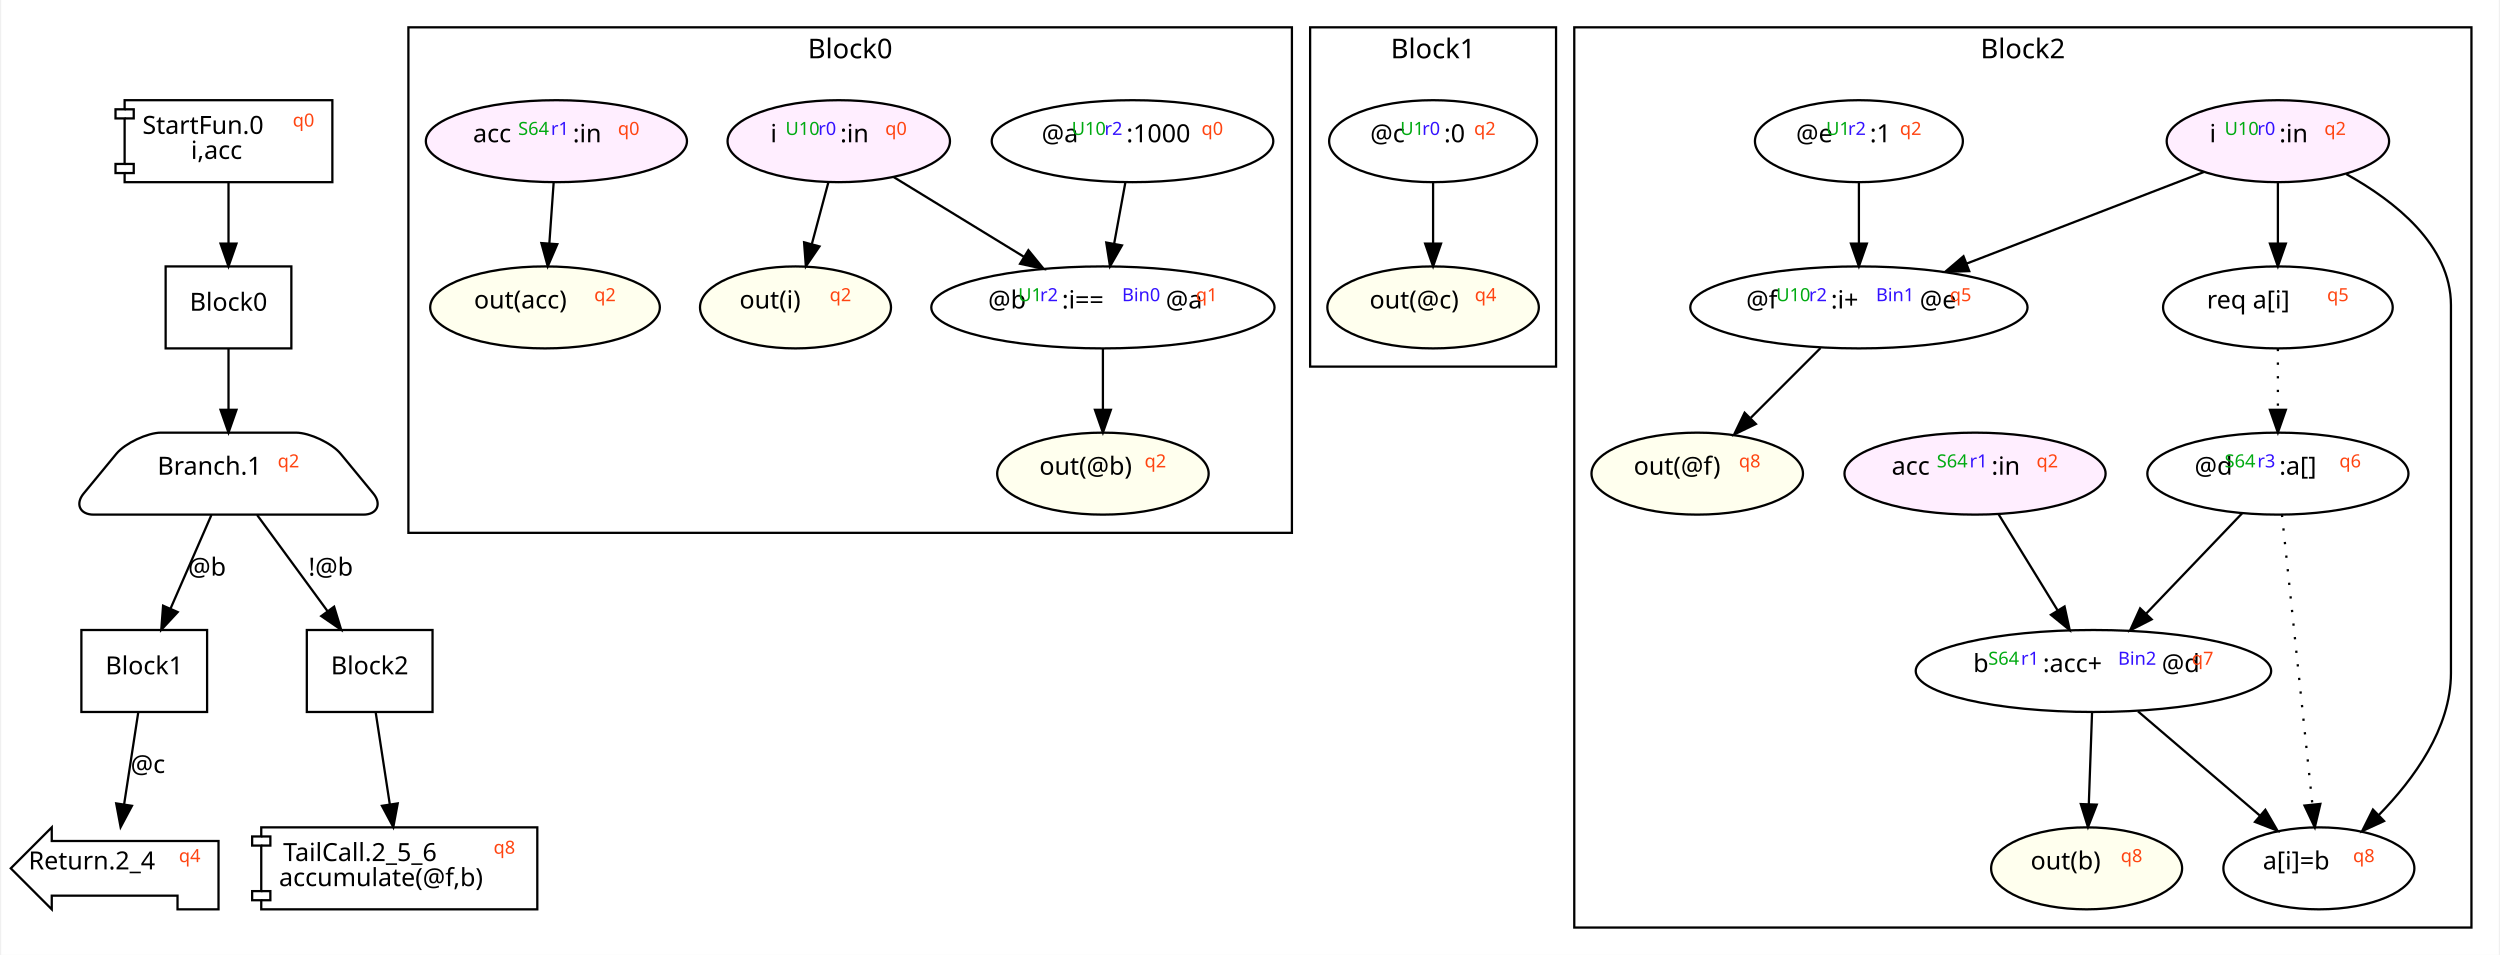
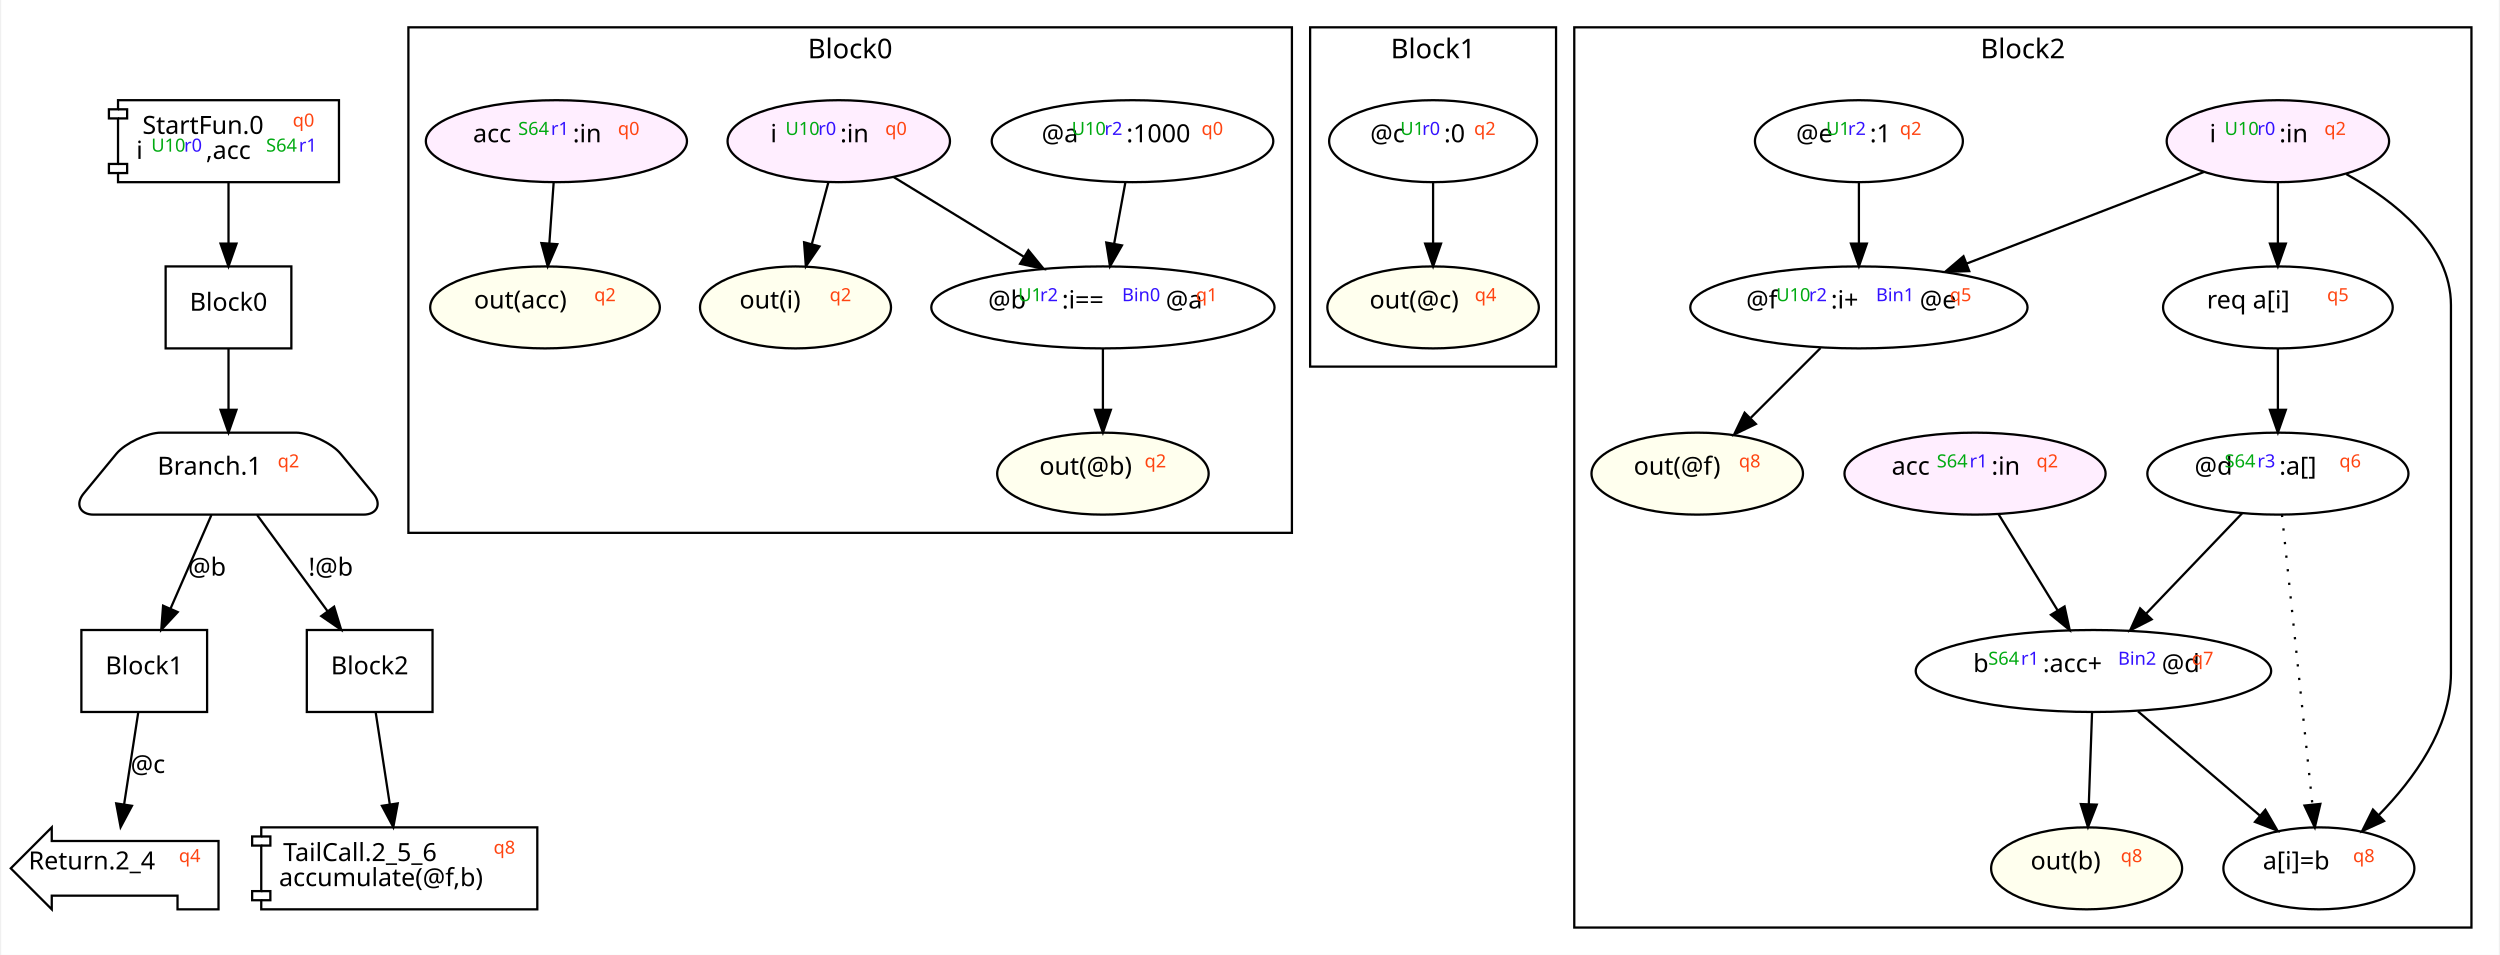
<svg xmlns="http://www.w3.org/2000/svg" width="1097pt" height="419pt" viewBox="0.00 0.00 1096.81 419.34">
  <g id="graph0" class="graph" transform="scale(1 1) rotate(0) translate(4 415.34)">
    <polygon fill="white" stroke="transparent" points="-4,4 -4,-415.34 1092.81,-415.34 1092.81,4 -4,4" />
    <g id="clust1" class="cluster">
      <polygon fill="none" stroke="black" points="174.81,-181.34 174.81,-403.34 562.81,-403.34 562.81,-181.34 174.81,-181.34" />
      <text text-anchor="middle" x="368.81" y="-389.74" font-family="Monaco" font-size="12.00">Block0</text>
    </g>
    <g id="clust2" class="cluster">
      <polygon fill="none" stroke="black" points="570.81,-254.34 570.81,-403.34 678.81,-403.34 678.81,-254.34 570.81,-254.34" />
      <text text-anchor="middle" x="624.81" y="-389.74" font-family="Monaco" font-size="12.00">Block1</text>
    </g>
    <g id="clust3" class="cluster">
      <polygon fill="none" stroke="black" points="686.81,-8 686.81,-403.34 1080.81,-403.34 1080.81,-8 686.81,-8" />
      <text text-anchor="middle" x="883.81" y="-389.74" font-family="Monaco" font-size="12.00">Block2</text>
    </g>
    <g id="node1" class="node">
-       <polygon fill="none" stroke="black" points="141.42,-371.34 50.19,-371.34 50.19,-367.34 46.19,-367.34 46.19,-363.34 50.19,-363.34 50.19,-343.34 46.19,-343.34 46.19,-339.34 50.19,-339.34 50.19,-335.34 141.42,-335.34 141.42,-371.34" />
-       <polyline fill="none" stroke="black" points="50.19,-367.34 54.19,-367.34 54.19,-363.34 50.19,-363.34 " />
-       <polyline fill="none" stroke="black" points="50.19,-343.34 54.19,-343.34 54.19,-339.34 50.19,-339.34 " />
+       <polygon fill="none" stroke="black" points="144.32,-371.34 47.29,-371.34 47.29,-367.34 43.29,-367.34 43.29,-363.34 47.29,-363.34 47.29,-343.34 43.29,-343.34 43.29,-339.34 47.29,-339.34 47.29,-335.34 144.32,-335.34 144.32,-371.34" />
+       <polyline fill="none" stroke="black" points="47.29,-367.34 51.29,-367.34 51.29,-363.34 47.29,-363.34 " />
+       <polyline fill="none" stroke="black" points="47.29,-343.34 51.29,-343.34 51.29,-339.34 47.29,-339.34 " />
      <text text-anchor="start" x="58" y="-356.54" font-family="Monaco" font-size="11.00">StartFun.0</text>
      <text text-anchor="start" x="124.01" y="-356.54" font-family="Monaco" baseline-shift="super" font-size="8.00" fill="#ff4411">q0</text>
-       <text text-anchor="start" x="79.3" y="-345.54" font-family="Monaco" font-size="11.00">i,acc</text>
+       <text text-anchor="start" x="55.3" y="-345.54" font-family="Monaco" font-size="11.00">i</text>
+       <text text-anchor="start" x="61.9" y="-345.54" font-family="Monaco" baseline-shift="super" font-size="8.00" fill="#00aa11">U10</text>
+       <text text-anchor="start" x="76.3" y="-345.54" font-family="Monaco" baseline-shift="super" font-size="8.00" fill="#3311ff">r0</text>
+       <text text-anchor="start" x="85.9" y="-345.54" font-family="Monaco" font-size="11.00">,acc</text>
+       <text text-anchor="start" x="112.31" y="-345.54" font-family="Monaco" baseline-shift="super" font-size="8.00" fill="#00aa11">S64</text>
+       <text text-anchor="start" x="126.71" y="-345.54" font-family="Monaco" baseline-shift="super" font-size="8.00" fill="#3311ff">r1</text>
    </g>
    <g id="node2" class="node">
      <polygon fill="none" stroke="black" points="123.41,-298.34 68.2,-298.34 68.2,-262.34 123.41,-262.34 123.41,-298.34" />
      <text text-anchor="middle" x="95.81" y="-278.87" font-family="Monaco" font-size="11.00">Block0</text>
    </g>
    <g id="edge1" class="edge">
      <path fill="none" stroke="black" d="M95.81,-335.15C95.81,-327.13 95.81,-317.38 95.81,-308.41" />
      <polygon fill="black" stroke="black" points="99.31,-308.37 95.81,-298.37 92.31,-308.37 99.31,-308.37" />
    </g>
    <g id="node3" class="node">
      <path fill="none" stroke="black" d="M125.41,-225.34C125.41,-225.34 66.2,-225.34 66.2,-225.34 60.2,-225.34 50.39,-220.7 46.57,-216.07 46.57,-216.07 32.19,-198.6 32.19,-198.6 28.38,-193.97 30.57,-189.34 36.57,-189.34 36.57,-189.34 155.05,-189.34 155.05,-189.34 161.05,-189.34 163.23,-193.97 159.42,-198.6 159.42,-198.6 145.04,-216.07 145.04,-216.07 141.23,-220.7 131.41,-225.34 125.41,-225.34" />
      <text text-anchor="start" x="64.6" y="-206.87" font-family="Monaco" font-size="11.00">Branch.1</text>
      <text text-anchor="start" x="117.41" y="-206.87" font-family="Monaco" baseline-shift="super" font-size="8.00" fill="#ff4411">q2</text>
    </g>
    <g id="edge2" class="edge">
      <path fill="none" stroke="black" d="M95.81,-262.15C95.81,-254.13 95.81,-244.38 95.81,-235.41" />
      <polygon fill="black" stroke="black" points="99.31,-235.37 95.81,-225.37 92.31,-235.37 99.31,-235.37" />
    </g>
    <g id="node4" class="node">
      <polygon fill="none" stroke="black" points="86.41,-138.67 31.2,-138.67 31.2,-102.67 86.41,-102.67 86.41,-138.67" />
      <text text-anchor="middle" x="58.81" y="-119.2" font-family="Monaco" font-size="11.00">Block1</text>
    </g>
    <g id="edge3" class="edge">
      <path fill="none" stroke="black" d="M88.32,-189.2C83.15,-177.38 76.19,-161.44 70.32,-148.01" />
      <polygon fill="black" stroke="black" points="73.49,-146.54 66.28,-138.78 67.08,-149.34 73.49,-146.54" />
      <text text-anchor="middle" x="86.41" y="-162.54" font-family="Monaco" font-size="11.00">@b</text>
    </g>
    <g id="node5" class="node">
      <polygon fill="none" stroke="black" points="185.41,-138.67 130.2,-138.67 130.2,-102.67 185.41,-102.67 185.41,-138.67" />
      <text text-anchor="middle" x="157.81" y="-119.2" font-family="Monaco" font-size="11.00">Block2</text>
    </g>
    <g id="edge4" class="edge">
      <path fill="none" stroke="black" d="M108.35,-189.2C117.26,-177.04 129.36,-160.51 139.37,-146.85" />
      <polygon fill="black" stroke="black" points="142.19,-148.91 145.28,-138.78 136.55,-144.78 142.19,-148.91" />
      <text text-anchor="middle" x="140.71" y="-162.54" font-family="Monaco" font-size="11.00">!@b</text>
    </g>
    <g id="node6" class="node">
      <polygon fill="none" stroke="black" points="91.42,-46 18.19,-46 18.19,-52 0.19,-34 18.19,-16 18.19,-22 73.42,-22 73.42,-16 91.42,-16 91.42,-46" />
      <text text-anchor="start" x="8" y="-33.53" font-family="Monaco" font-size="11.00">Return.2_4</text>
      <text text-anchor="start" x="74.01" y="-33.53" font-family="Monaco" baseline-shift="super" font-size="8.00" fill="#ff4411">q4</text>
    </g>
    <g id="edge5" class="edge">
      <path fill="none" stroke="black" d="M56.18,-102.53C54.4,-90.94 52.01,-75.39 49.97,-62.13" />
      <polygon fill="black" stroke="black" points="53.41,-61.46 48.43,-52.11 46.49,-62.52 53.41,-61.46" />
      <text text-anchor="middle" x="60.41" y="-75.87" font-family="Monaco" font-size="11.00">@c</text>
    </g>
    <g id="node7" class="node">
      <polygon fill="none" stroke="black" points="231.42,-52 110.19,-52 110.19,-48 106.19,-48 106.19,-44 110.19,-44 110.19,-24 106.19,-24 106.19,-20 110.19,-20 110.19,-16 231.42,-16 231.42,-52" />
      <polyline fill="none" stroke="black" points="110.19,-48 114.19,-48 114.19,-44 110.19,-44 " />
      <polyline fill="none" stroke="black" points="110.19,-24 114.19,-24 114.19,-20 110.19,-20 " />
      <text text-anchor="start" x="119.8" y="-37.2" font-family="Monaco" font-size="11.00">TailCall.2_5_6</text>
      <text text-anchor="start" x="212.21" y="-37.2" font-family="Monaco" baseline-shift="super" font-size="8.00" fill="#ff4411">q8</text>
      <text text-anchor="start" x="118" y="-26.2" font-family="Monaco" font-size="11.00">accumulate(@f,b)</text>
    </g>
    <g id="edge6" class="edge">
      <path fill="none" stroke="black" d="M160.44,-102.53C162.22,-90.94 164.6,-75.39 166.64,-62.13" />
      <polygon fill="black" stroke="black" points="170.12,-62.52 168.18,-52.11 163.2,-61.46 170.12,-62.52" />
    </g>
    <g id="node8" class="node">
      <ellipse fill="none" stroke="black" cx="492.81" cy="-353.34" rx="61.83" ry="18" />
      <text text-anchor="start" x="452.9" y="-352.87" font-family="Monaco" font-size="11.00">@a</text>
      <text text-anchor="start" x="466.1" y="-352.87" font-family="Monaco" baseline-shift="super" font-size="8.00" fill="#00aa11">U10</text>
      <text text-anchor="start" x="480.5" y="-352.87" font-family="Monaco" baseline-shift="super" font-size="8.00" fill="#3311ff">r2</text>
      <text text-anchor="start" x="490.11" y="-352.87" font-family="Monaco" font-size="11.00">:1000</text>
      <text text-anchor="start" x="523.11" y="-352.87" font-family="Monaco" baseline-shift="super" font-size="8.00" fill="#ff4411">q0</text>
    </g>
    <g id="node10" class="node">
      <ellipse fill="none" stroke="black" cx="479.81" cy="-280.34" rx="75.37" ry="18" />
      <text text-anchor="start" x="429.4" y="-279.87" font-family="Monaco" font-size="11.00">@b</text>
      <text text-anchor="start" x="442.6" y="-279.87" font-family="Monaco" baseline-shift="super" font-size="8.00" fill="#00aa11">U1</text>
      <text text-anchor="start" x="452.2" y="-279.87" font-family="Monaco" baseline-shift="super" font-size="8.00" fill="#3311ff">r2</text>
      <text text-anchor="start" x="461.8" y="-279.87" font-family="Monaco" font-size="11.00">:i==</text>
      <text text-anchor="start" x="488.21" y="-279.87" font-family="Monaco" baseline-shift="super" font-size="8.00" fill="#3311ff">Bin0</text>
      <text text-anchor="start" x="507.41" y="-279.87" font-family="Monaco" font-size="11.00">@a</text>
      <text text-anchor="start" x="520.61" y="-279.87" font-family="Monaco" baseline-shift="super" font-size="8.00" fill="#ff4411">q1</text>
    </g>
    <g id="edge7" class="edge">
      <path fill="none" stroke="black" d="M489.66,-335.15C488.19,-327.13 486.41,-317.38 484.76,-308.41" />
      <polygon fill="black" stroke="black" points="488.17,-307.57 482.92,-298.37 481.28,-308.83 488.17,-307.57" />
    </g>
    <g id="node9" class="node">
      <ellipse fill="#ffffee" stroke="black" cx="479.81" cy="-207.34" rx="46.44" ry="18" />
      <text text-anchor="start" x="451.9" y="-206.87" font-family="Monaco" font-size="11.00">out(@b)</text>
      <text text-anchor="start" x="498.11" y="-206.87" font-family="Monaco" baseline-shift="super" font-size="8.00" fill="#ff4411">q2</text>
    </g>
    <g id="edge8" class="edge">
      <path fill="none" stroke="black" d="M479.81,-262.15C479.81,-254.13 479.81,-244.38 479.81,-235.41" />
      <polygon fill="black" stroke="black" points="483.31,-235.37 479.81,-225.37 476.31,-235.37 483.31,-235.37" />
    </g>
    <g id="node11" class="node">
      <ellipse fill="#ffeeff" stroke="black" cx="363.81" cy="-353.34" rx="48.84" ry="18" />
      <text text-anchor="start" x="333.8" y="-352.87" font-family="Monaco" font-size="11.00">i</text>
      <text text-anchor="start" x="340.4" y="-352.87" font-family="Monaco" baseline-shift="super" font-size="8.00" fill="#00aa11">U10</text>
      <text text-anchor="start" x="354.8" y="-352.87" font-family="Monaco" baseline-shift="super" font-size="8.00" fill="#3311ff">r0</text>
      <text text-anchor="start" x="364.41" y="-352.87" font-family="Monaco" font-size="11.00">:in</text>
      <text text-anchor="start" x="384.21" y="-352.87" font-family="Monaco" baseline-shift="super" font-size="8.00" fill="#ff4411">q0</text>
    </g>
    <g id="edge10" class="edge">
      <path fill="none" stroke="black" d="M387.84,-337.63C404.38,-327.5 426.61,-313.9 445.07,-302.6" />
      <polygon fill="black" stroke="black" points="447.08,-305.47 453.78,-297.26 443.43,-299.5 447.08,-305.47" />
    </g>
    <g id="node14" class="node">
      <ellipse fill="#ffffee" stroke="black" cx="344.81" cy="-280.34" rx="41.94" ry="18" />
      <text text-anchor="start" x="320.2" y="-279.87" font-family="Monaco" font-size="11.00">out(i)</text>
      <text text-anchor="start" x="359.81" y="-279.87" font-family="Monaco" baseline-shift="super" font-size="8.00" fill="#ff4411">q2</text>
    </g>
    <g id="edge11" class="edge">
      <path fill="none" stroke="black" d="M359.21,-335.15C357.04,-327.04 354.4,-317.17 351.97,-308.11" />
      <polygon fill="black" stroke="black" points="355.33,-307.12 349.36,-298.37 348.57,-308.93 355.33,-307.12" />
    </g>
    <g id="node12" class="node">
      <ellipse fill="#ffffee" stroke="black" cx="234.81" cy="-280.34" rx="50.43" ry="18" />
      <text text-anchor="start" x="203.6" y="-279.87" font-family="Monaco" font-size="11.00">out(acc)</text>
      <text text-anchor="start" x="256.41" y="-279.87" font-family="Monaco" baseline-shift="super" font-size="8.00" fill="#ff4411">q2</text>
    </g>
    <g id="node13" class="node">
      <ellipse fill="#ffeeff" stroke="black" cx="239.81" cy="-353.34" rx="57.34" ry="18" />
      <text text-anchor="start" x="203.2" y="-352.87" font-family="Monaco" font-size="11.00">acc</text>
      <text text-anchor="start" x="223" y="-352.87" font-family="Monaco" baseline-shift="super" font-size="8.00" fill="#00aa11">S64</text>
      <text text-anchor="start" x="237.41" y="-352.87" font-family="Monaco" baseline-shift="super" font-size="8.00" fill="#3311ff">r1</text>
      <text text-anchor="start" x="247.01" y="-352.87" font-family="Monaco" font-size="11.00">:in</text>
      <text text-anchor="start" x="266.81" y="-352.87" font-family="Monaco" baseline-shift="super" font-size="8.00" fill="#ff4411">q0</text>
    </g>
    <g id="edge9" class="edge">
      <path fill="none" stroke="black" d="M238.6,-335.15C238.03,-327.13 237.34,-317.38 236.71,-308.41" />
      <polygon fill="black" stroke="black" points="240.2,-308.1 236.01,-298.37 233.22,-308.59 240.2,-308.1" />
    </g>
    <g id="node15" class="node">
      <ellipse fill="none" stroke="black" cx="624.81" cy="-353.34" rx="45.66" ry="18" />
      <text text-anchor="start" x="597.2" y="-352.87" font-family="Monaco" font-size="11.00">@c</text>
      <text text-anchor="start" x="610.4" y="-352.87" font-family="Monaco" baseline-shift="super" font-size="8.00" fill="#00aa11">U1</text>
      <text text-anchor="start" x="620.01" y="-352.87" font-family="Monaco" baseline-shift="super" font-size="8.00" fill="#3311ff">r0</text>
      <text text-anchor="start" x="629.61" y="-352.87" font-family="Monaco" font-size="11.00">:0</text>
      <text text-anchor="start" x="642.81" y="-352.87" font-family="Monaco" baseline-shift="super" font-size="8.00" fill="#ff4411">q2</text>
    </g>
    <g id="node16" class="node">
      <ellipse fill="#ffffee" stroke="black" cx="624.81" cy="-280.34" rx="46.44" ry="18" />
      <text text-anchor="start" x="596.9" y="-279.87" font-family="Monaco" font-size="11.00">out(@c)</text>
      <text text-anchor="start" x="643.11" y="-279.87" font-family="Monaco" baseline-shift="super" font-size="8.00" fill="#ff4411">q4</text>
    </g>
    <g id="edge12" class="edge">
      <path fill="none" stroke="black" d="M624.81,-335.15C624.81,-327.13 624.81,-317.38 624.81,-308.41" />
      <polygon fill="black" stroke="black" points="628.31,-308.37 624.81,-298.37 621.31,-308.37 628.31,-308.37" />
    </g>
    <g id="node17" class="node">
      <ellipse fill="none" stroke="black" cx="914.81" cy="-120.67" rx="78.05" ry="18" />
      <text text-anchor="start" x="862" y="-120.2" font-family="Monaco" font-size="11.00">b</text>
      <text text-anchor="start" x="868.6" y="-120.2" font-family="Monaco" baseline-shift="super" font-size="8.00" fill="#00aa11">S64</text>
      <text text-anchor="start" x="883" y="-120.2" font-family="Monaco" baseline-shift="super" font-size="8.00" fill="#3311ff">r1</text>
      <text text-anchor="start" x="892.6" y="-120.2" font-family="Monaco" font-size="11.00">:acc+</text>
      <text text-anchor="start" x="925.61" y="-120.2" font-family="Monaco" baseline-shift="super" font-size="8.00" fill="#3311ff">Bin2</text>
      <text text-anchor="start" x="944.81" y="-120.2" font-family="Monaco" font-size="11.00">@d</text>
      <text text-anchor="start" x="958.01" y="-120.2" font-family="Monaco" baseline-shift="super" font-size="8.00" fill="#ff4411">q7</text>
    </g>
    <g id="node19" class="node">
      <ellipse fill="none" stroke="black" cx="1013.81" cy="-34" rx="41.94" ry="18" />
      <text text-anchor="start" x="989.2" y="-33.53" font-family="Monaco" font-size="11.00">a[i]=b</text>
      <text text-anchor="start" x="1028.81" y="-33.53" font-family="Monaco" baseline-shift="super" font-size="8.00" fill="#ff4411">q8</text>
    </g>
    <g id="edge14" class="edge">
      <path fill="none" stroke="black" d="M934.37,-102.94C949.67,-89.85 971.09,-71.54 987.83,-57.22" />
      <polygon fill="black" stroke="black" points="990.3,-59.71 995.62,-50.55 985.75,-54.39 990.3,-59.71" />
    </g>
    <g id="node22" class="node">
      <ellipse fill="#ffffee" stroke="black" cx="911.81" cy="-34" rx="41.94" ry="18" />
      <text text-anchor="start" x="887.2" y="-33.53" font-family="Monaco" font-size="11.00">out(b)</text>
      <text text-anchor="start" x="926.81" y="-33.53" font-family="Monaco" baseline-shift="super" font-size="8.00" fill="#ff4411">q8</text>
    </g>
    <g id="edge15" class="edge">
      <path fill="none" stroke="black" d="M914.2,-102.53C913.79,-90.94 913.24,-75.39 912.77,-62.13" />
      <polygon fill="black" stroke="black" points="916.26,-61.98 912.41,-52.11 909.27,-62.23 916.26,-61.98" />
    </g>
    <g id="node18" class="node">
      <ellipse fill="#ffeeff" stroke="black" cx="995.81" cy="-353.34" rx="48.84" ry="18" />
      <text text-anchor="start" x="965.8" y="-352.87" font-family="Monaco" font-size="11.00">i</text>
      <text text-anchor="start" x="972.4" y="-352.87" font-family="Monaco" baseline-shift="super" font-size="8.00" fill="#00aa11">U10</text>
      <text text-anchor="start" x="986.8" y="-352.87" font-family="Monaco" baseline-shift="super" font-size="8.00" fill="#3311ff">r0</text>
      <text text-anchor="start" x="996.41" y="-352.87" font-family="Monaco" font-size="11.00">:in</text>
      <text text-anchor="start" x="1016.21" y="-352.87" font-family="Monaco" baseline-shift="super" font-size="8.00" fill="#ff4411">q2</text>
    </g>
    <g id="edge20" class="edge">
      <path fill="none" stroke="black" d="M1025.84,-338.88C1047.09,-327.09 1071.81,-307.7 1071.81,-281.34 1071.81,-281.34 1071.81,-281.34 1071.81,-119.67 1071.81,-95.48 1055.49,-73.13 1040.17,-57.47" />
      <polygon fill="black" stroke="black" points="1042.42,-54.78 1032.8,-50.35 1037.55,-59.82 1042.42,-54.78" />
    </g>
    <g id="node24" class="node">
      <ellipse fill="none" stroke="black" cx="995.81" cy="-280.34" rx="50.43" ry="18" />
      <text text-anchor="start" x="964.6" y="-279.87" font-family="Monaco" font-size="11.00">req a[i]</text>
      <text text-anchor="start" x="1017.41" y="-279.87" font-family="Monaco" baseline-shift="super" font-size="8.00" fill="#ff4411">q5</text>
    </g>
    <g id="edge19" class="edge">
      <path fill="none" stroke="black" d="M995.81,-335.15C995.81,-327.13 995.81,-317.38 995.81,-308.41" />
      <polygon fill="black" stroke="black" points="999.31,-308.37 995.81,-298.37 992.31,-308.37 999.31,-308.37" />
    </g>
    <g id="node25" class="node">
      <ellipse fill="none" stroke="black" cx="811.81" cy="-280.34" rx="74.05" ry="18" />
      <text text-anchor="start" x="762.3" y="-279.87" font-family="Monaco" font-size="11.00">@f</text>
      <text text-anchor="start" x="775.5" y="-279.87" font-family="Monaco" baseline-shift="super" font-size="8.00" fill="#00aa11">U10</text>
      <text text-anchor="start" x="789.9" y="-279.87" font-family="Monaco" baseline-shift="super" font-size="8.00" fill="#3311ff">r2</text>
      <text text-anchor="start" x="799.5" y="-279.87" font-family="Monaco" font-size="11.00">:i+</text>
      <text text-anchor="start" x="819.31" y="-279.87" font-family="Monaco" baseline-shift="super" font-size="8.00" fill="#3311ff">Bin1</text>
      <text text-anchor="start" x="838.51" y="-279.87" font-family="Monaco" font-size="11.00">@e</text>
      <text text-anchor="start" x="851.71" y="-279.87" font-family="Monaco" baseline-shift="super" font-size="8.00" fill="#ff4411">q5</text>
    </g>
    <g id="edge21" class="edge">
      <path fill="none" stroke="black" d="M963.33,-339.81C934.41,-328.65 891.74,-312.18 859.04,-299.56" />
      <polygon fill="black" stroke="black" points="860.26,-296.28 849.67,-295.95 857.74,-302.81 860.26,-296.28" />
    </g>
    <g id="node20" class="node">
      <ellipse fill="#ffffee" stroke="black" cx="740.81" cy="-207.34" rx="46.44" ry="18" />
      <text text-anchor="start" x="712.9" y="-206.87" font-family="Monaco" font-size="11.00">out(@f)</text>
      <text text-anchor="start" x="759.11" y="-206.87" font-family="Monaco" baseline-shift="super" font-size="8.00" fill="#ff4411">q8</text>
    </g>
    <g id="node21" class="node">
      <ellipse fill="#ffeeff" stroke="black" cx="862.81" cy="-207.34" rx="57.34" ry="18" />
      <text text-anchor="start" x="826.2" y="-206.87" font-family="Monaco" font-size="11.00">acc</text>
      <text text-anchor="start" x="846" y="-206.87" font-family="Monaco" baseline-shift="super" font-size="8.00" fill="#00aa11">S64</text>
      <text text-anchor="start" x="860.41" y="-206.87" font-family="Monaco" baseline-shift="super" font-size="8.00" fill="#3311ff">r1</text>
      <text text-anchor="start" x="870.01" y="-206.87" font-family="Monaco" font-size="11.00">:in</text>
      <text text-anchor="start" x="889.81" y="-206.87" font-family="Monaco" baseline-shift="super" font-size="8.00" fill="#ff4411">q2</text>
    </g>
    <g id="edge18" class="edge">
      <path fill="none" stroke="black" d="M873.08,-189.61C880.51,-177.51 890.68,-160.95 899.13,-147.2" />
      <polygon fill="black" stroke="black" points="902.12,-149 904.38,-138.65 896.16,-145.34 902.12,-149" />
    </g>
    <g id="node23" class="node">
      <ellipse fill="none" stroke="black" cx="811.81" cy="-353.34" rx="45.66" ry="18" />
      <text text-anchor="start" x="784.2" y="-352.87" font-family="Monaco" font-size="11.00">@e</text>
      <text text-anchor="start" x="797.4" y="-352.87" font-family="Monaco" baseline-shift="super" font-size="8.00" fill="#00aa11">U1</text>
      <text text-anchor="start" x="807.01" y="-352.87" font-family="Monaco" baseline-shift="super" font-size="8.00" fill="#3311ff">r2</text>
      <text text-anchor="start" x="816.61" y="-352.87" font-family="Monaco" font-size="11.00">:1</text>
      <text text-anchor="start" x="829.81" y="-352.87" font-family="Monaco" baseline-shift="super" font-size="8.00" fill="#ff4411">q2</text>
    </g>
    <g id="edge16" class="edge">
      <path fill="none" stroke="black" d="M811.81,-335.15C811.81,-327.13 811.81,-317.38 811.81,-308.41" />
      <polygon fill="black" stroke="black" points="815.31,-308.37 811.81,-298.37 808.31,-308.37 815.31,-308.37" />
    </g>
    <g id="node26" class="node">
      <ellipse fill="none" stroke="black" cx="995.81" cy="-207.34" rx="57.34" ry="18" />
      <text text-anchor="start" x="959.2" y="-206.87" font-family="Monaco" font-size="11.00">@d</text>
      <text text-anchor="start" x="972.4" y="-206.87" font-family="Monaco" baseline-shift="super" font-size="8.00" fill="#00aa11">S64</text>
      <text text-anchor="start" x="986.8" y="-206.87" font-family="Monaco" baseline-shift="super" font-size="8.00" fill="#3311ff">r3</text>
      <text text-anchor="start" x="996.41" y="-206.87" font-family="Monaco" font-size="11.00">:a[]</text>
      <text text-anchor="start" x="1022.81" y="-206.87" font-family="Monaco" baseline-shift="super" font-size="8.00" fill="#ff4411">q6</text>
    </g>
    <g id="edge22" class="edge">
-       <path fill="none" stroke="black" stroke-dasharray="1,5" d="M995.81,-262.15C995.81,-254.13 995.81,-244.38 995.81,-235.41" />
+       <path fill="none" stroke="black" d="M995.81,-262.15C995.81,-254.13 995.81,-244.38 995.81,-235.41" />
      <polygon fill="black" stroke="black" points="999.31,-235.37 995.81,-225.37 992.31,-235.37 999.31,-235.37" />
    </g>
    <g id="edge17" class="edge">
      <path fill="none" stroke="black" d="M794.98,-262.51C785.83,-253.36 774.37,-241.9 764.34,-231.87" />
      <polygon fill="black" stroke="black" points="766.57,-229.15 757.02,-224.55 761.62,-234.1 766.57,-229.15" />
    </g>
    <g id="edge13" class="edge">
      <path fill="none" stroke="black" d="M980.19,-190.01C968.24,-177.52 951.58,-160.11 938.06,-145.98" />
      <polygon fill="black" stroke="black" points="940.37,-143.33 930.93,-138.52 935.31,-148.17 940.37,-143.33" />
    </g>
    <g id="edge23" class="edge">
      <path fill="none" stroke="black" stroke-dasharray="1,5" d="M997.6,-189.28C1000.72,-159.52 1007.2,-97.87 1010.95,-62.17" />
      <polygon fill="black" stroke="black" points="1014.46,-62.3 1012.02,-51.99 1007.5,-61.57 1014.46,-62.3" />
    </g>
  </g>
</svg>
